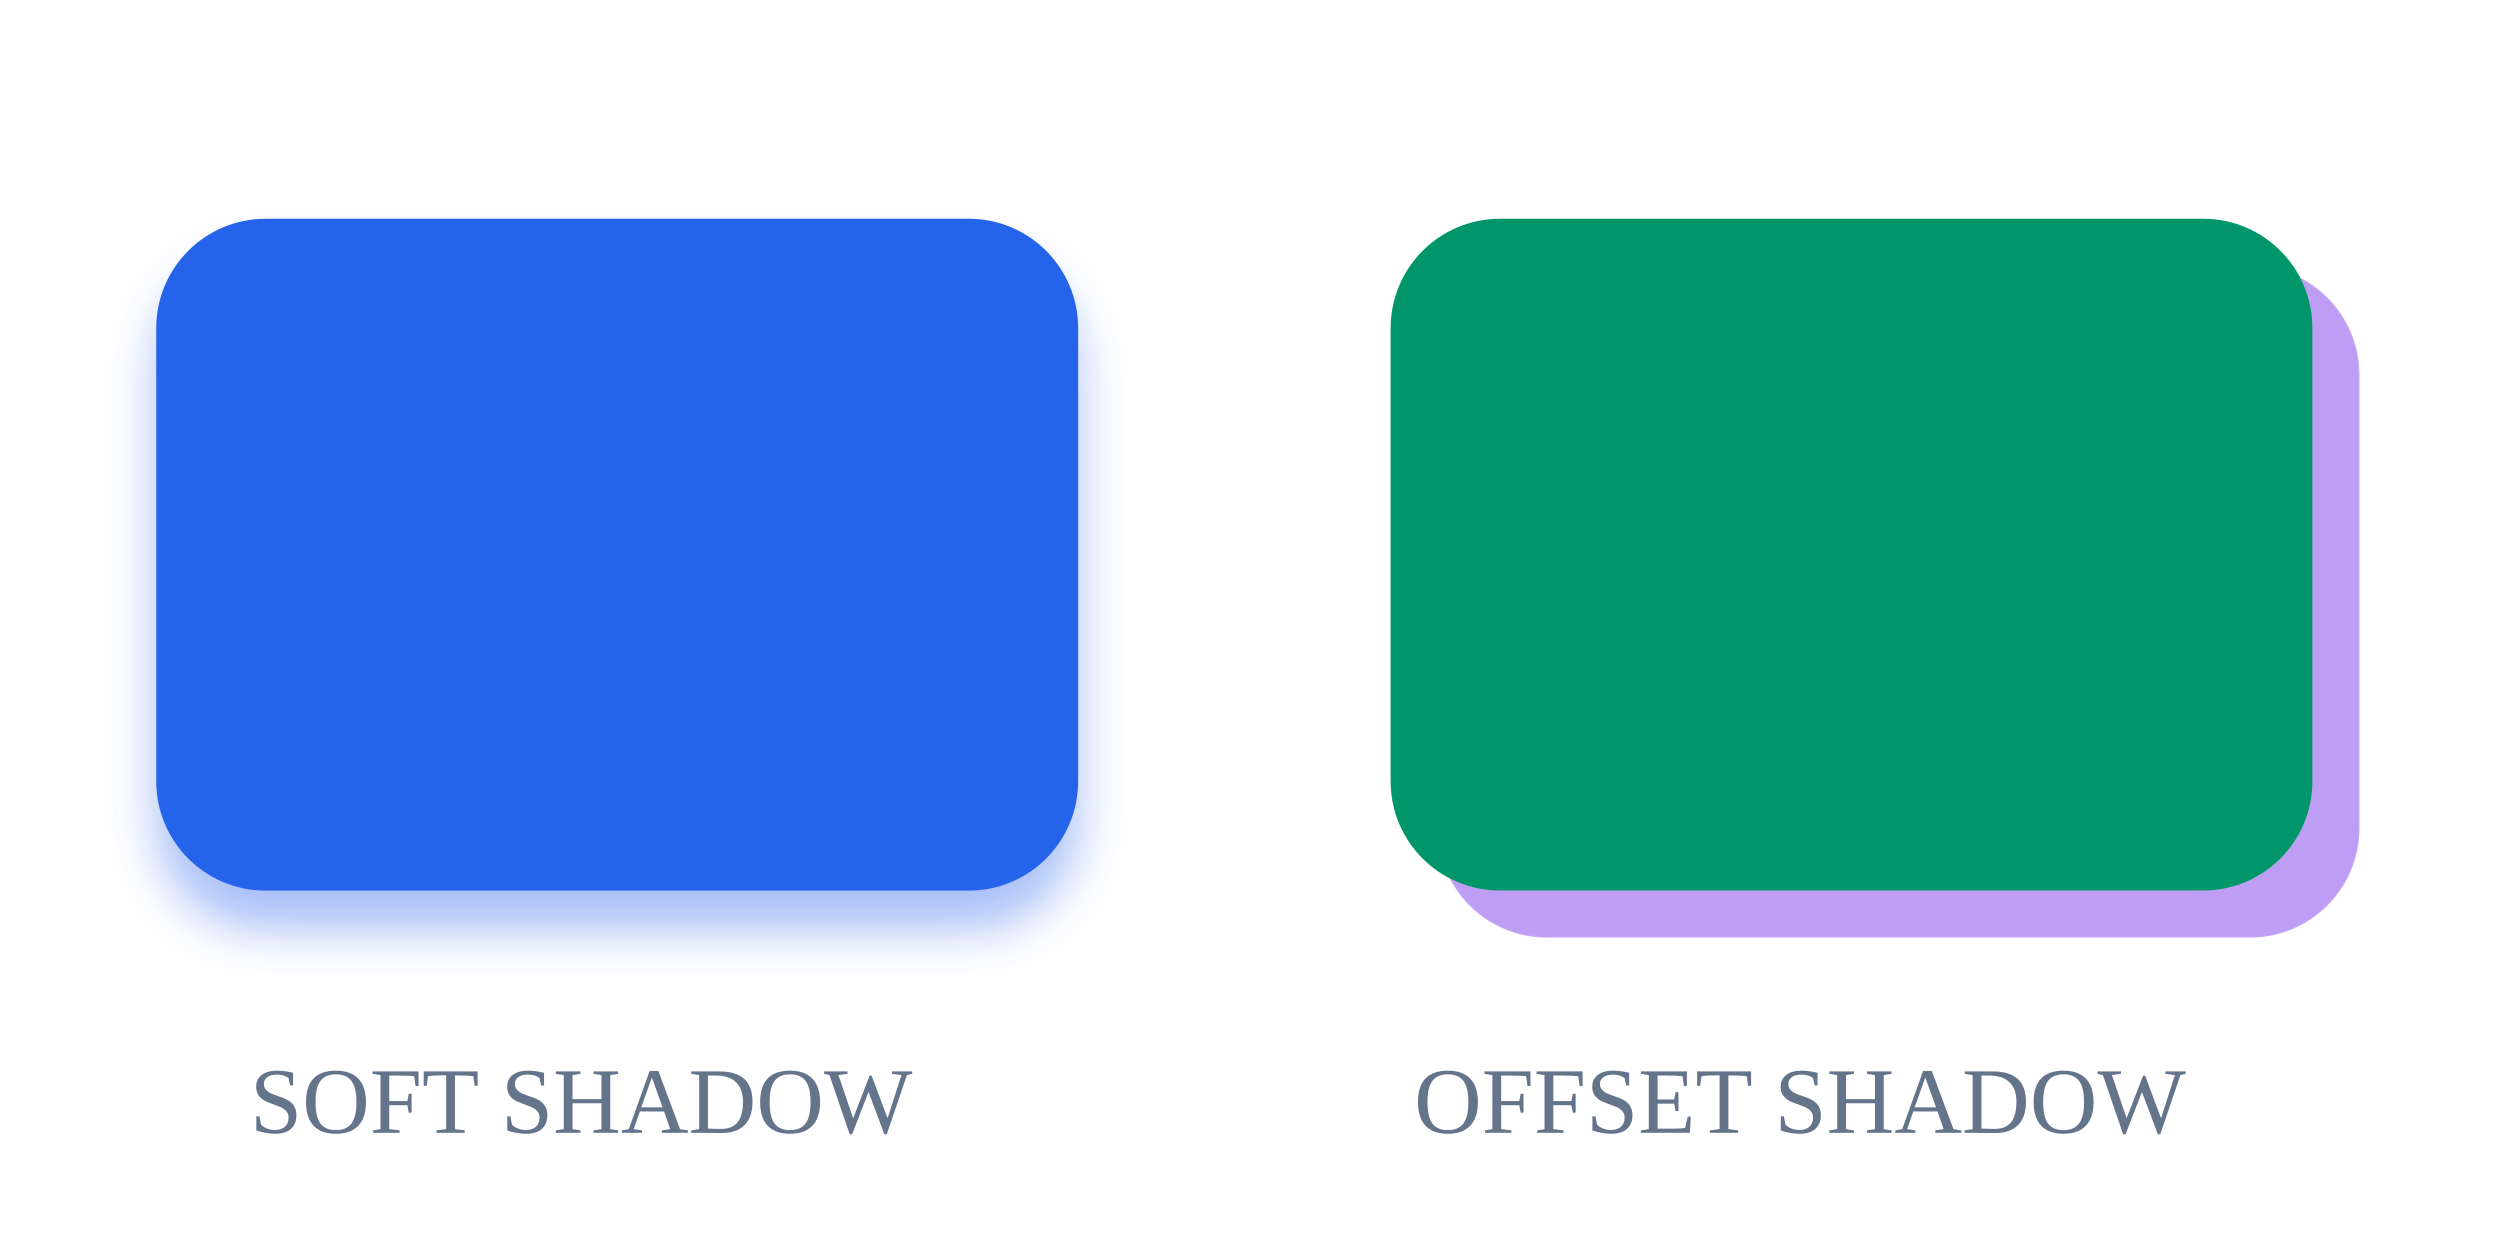
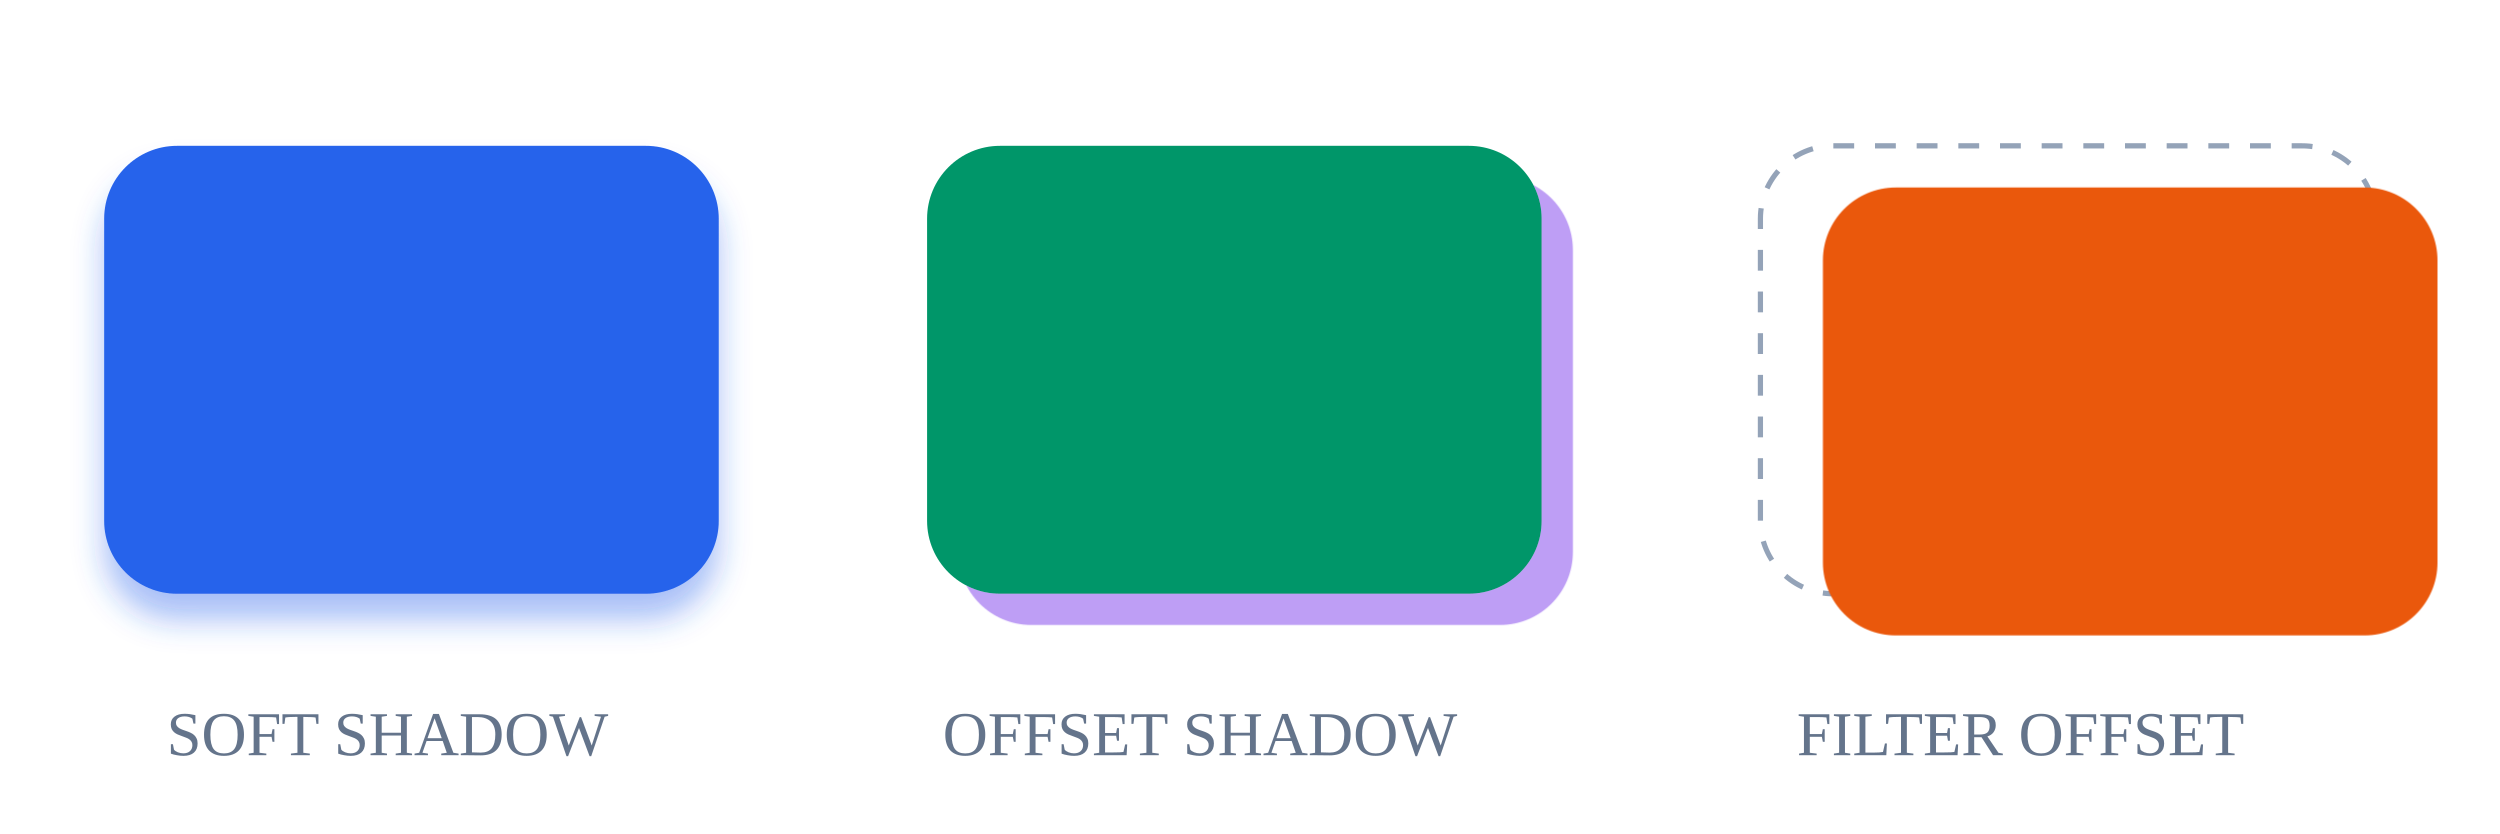
- <svg xmlns="http://www.w3.org/2000/svg" viewBox="0 0 320 160">
+ <svg xmlns="http://www.w3.org/2000/svg" viewBox="0 0 480 160">
  <defs>
    <filter id="soft" x="-50%" y="-50%" width="200%" height="200%" color-interpolation-filters="sRGB">
      <feDropShadow dx="0" dy="5" stdDeviation="3" flood-color="#2563eb" flood-opacity=".4" />
    </filter>
    <filter id="hard" x="-50%" y="-50%" width="200%" height="200%" color-interpolation-filters="sRGB">
      <feDropShadow dx="6" dy="6" stdDeviation="0" flood-color="#7c3aed" flood-opacity=".5" />
    </filter>
+     <filter id="offset" filterUnits="userSpaceOnUse" x="320" y="0" width="160" height="160">
+       <feOffset dx="12" dy="8" />
+     </filter>
  </defs>
  <rect x="20" y="28" width="118" height="86" rx="14" fill="#2563eb" filter="url(#soft)" />
  <rect x="178" y="28" width="118" height="86" rx="14" fill="#059669" filter="url(#hard)" />
+   <rect x="338" y="28" width="118" height="86" rx="14" fill="none" stroke="#94a3b8" stroke-dasharray="4 4" />
+   <rect x="338" y="28" width="118" height="86" rx="14" fill="#ea580c" filter="url(#offset)" />
+   <text x="345" y="145" font-size="12" fill="#64748b">FILTER OFFSET</text>
  <text x="32" y="145" font-size="12" fill="#64748b">SOFT SHADOW</text>
  <text x="181" y="145" font-size="12" fill="#64748b">OFFSET SHADOW</text>
</svg>
